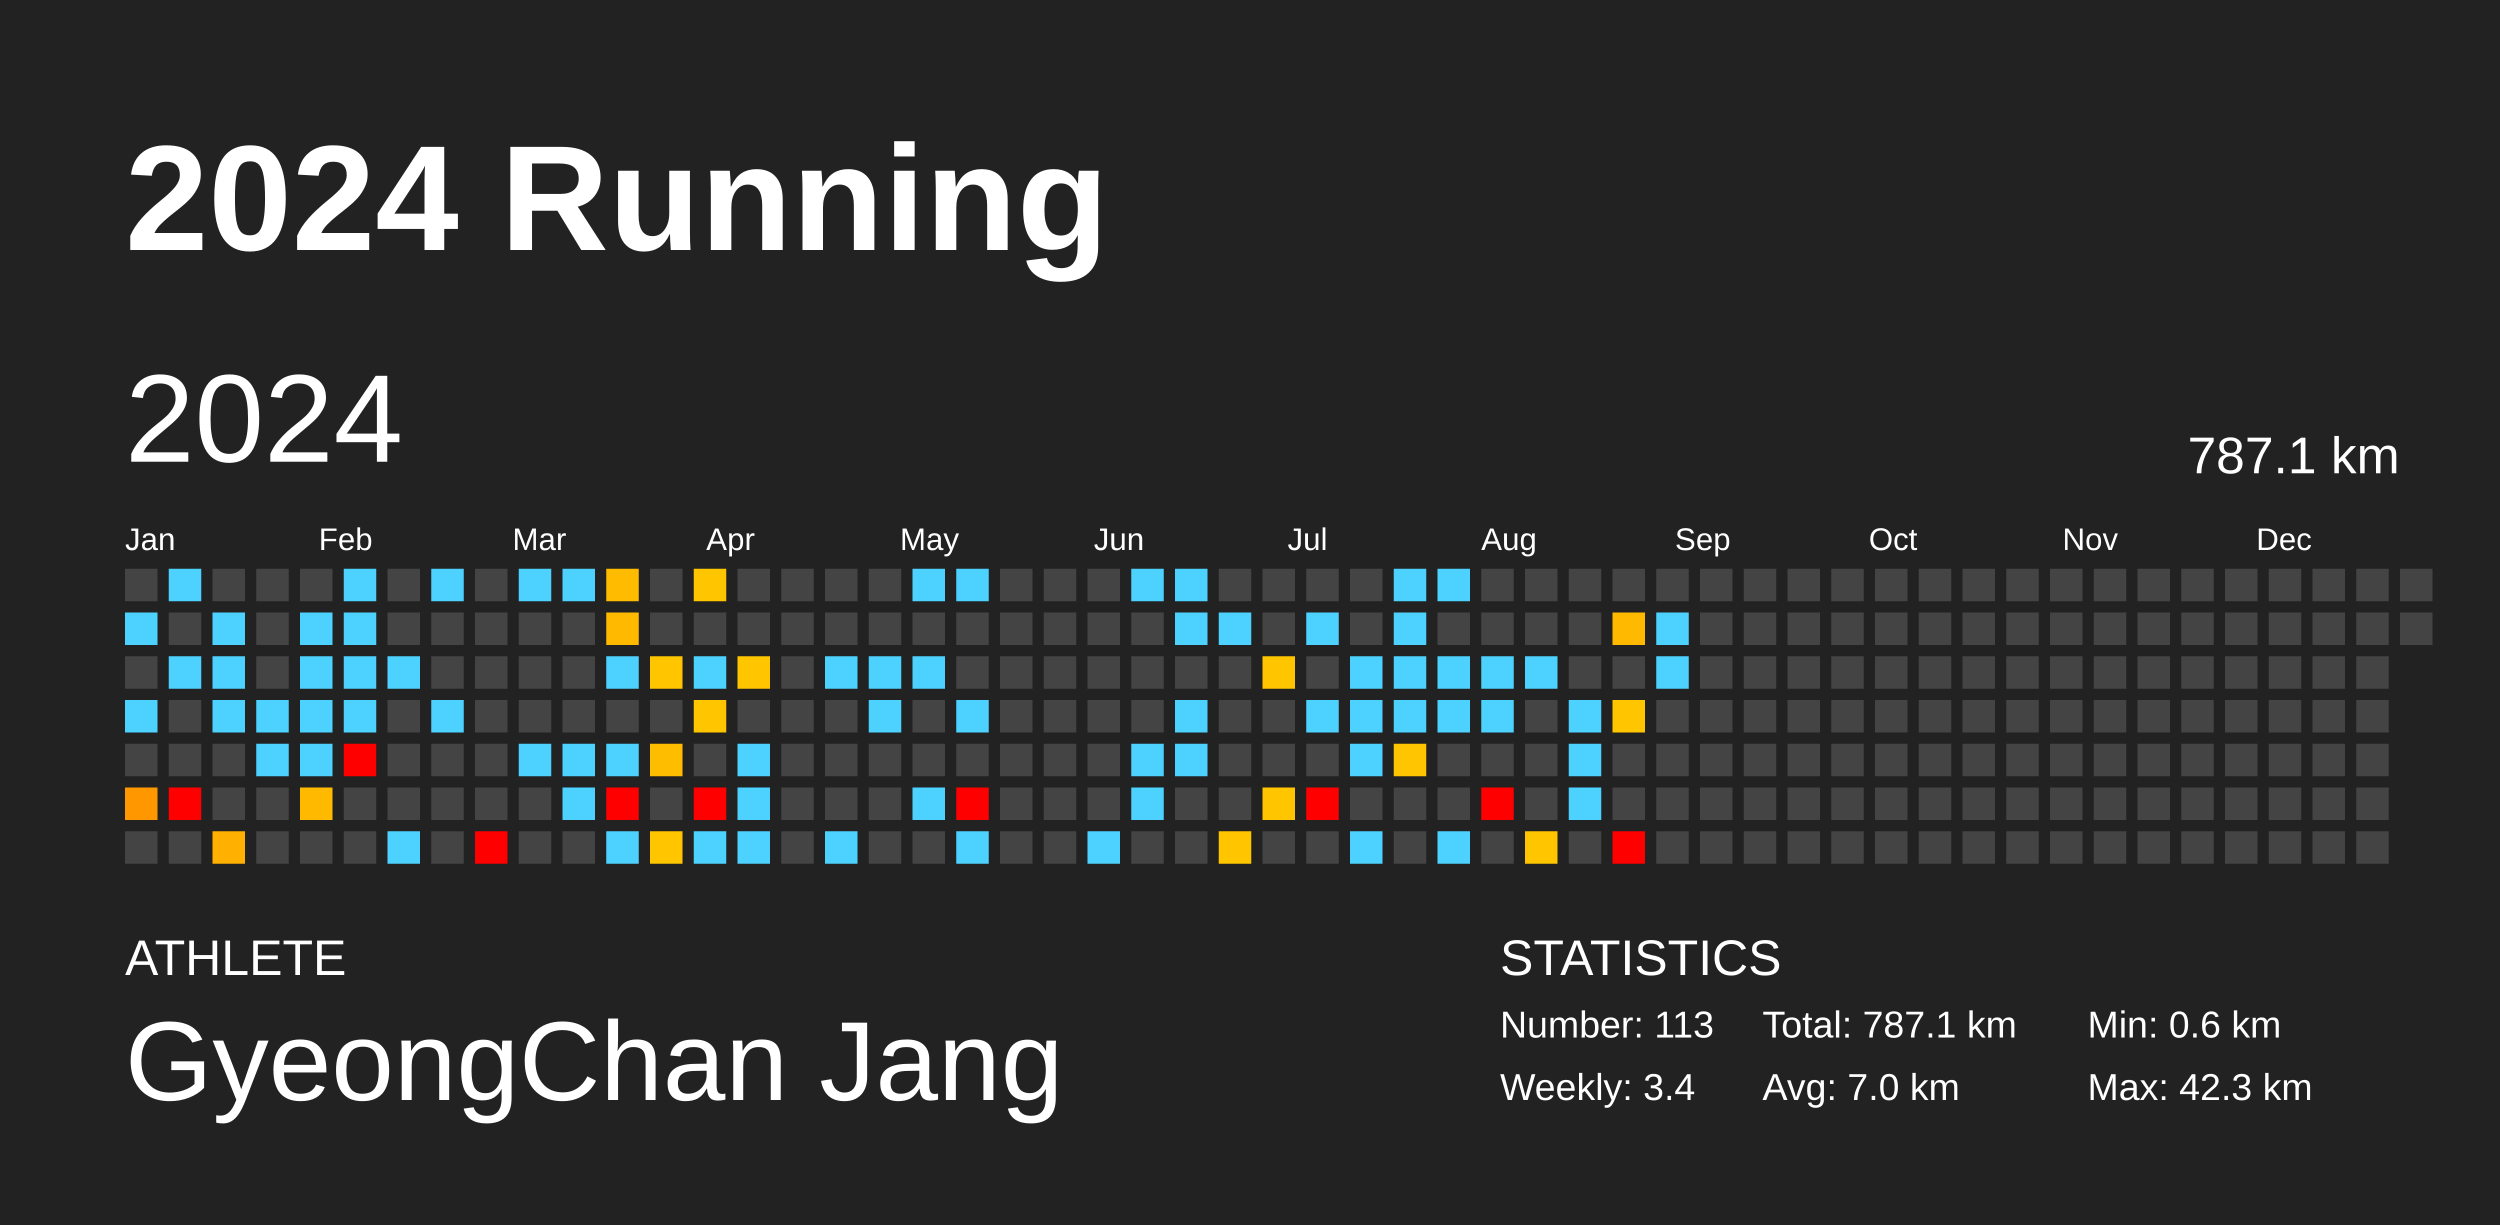
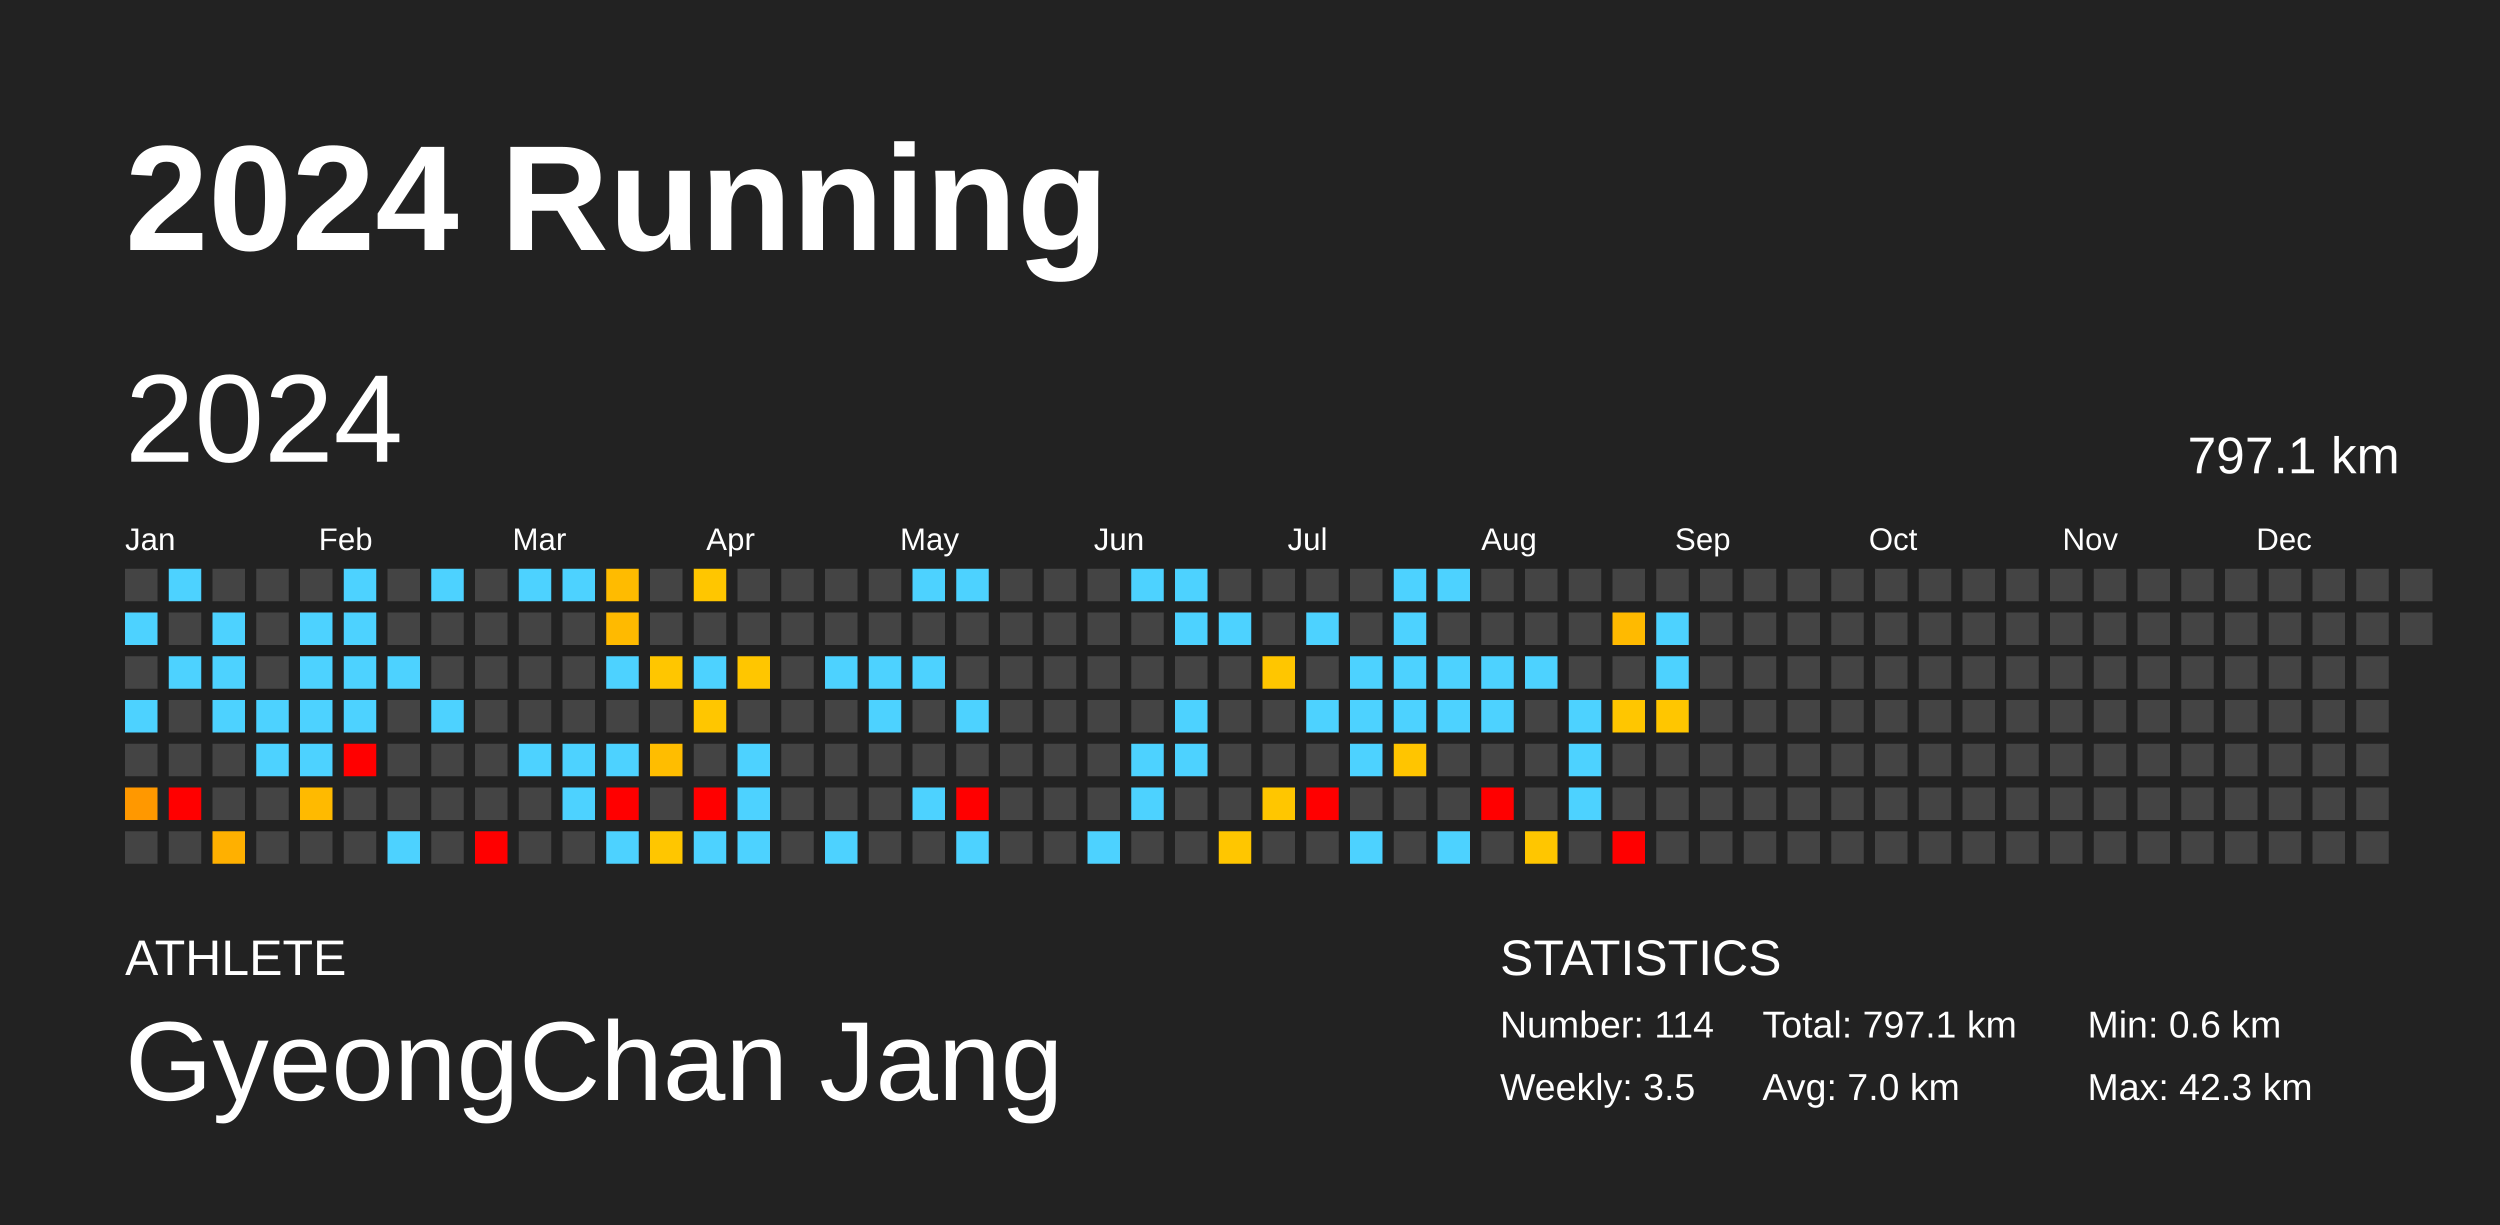
<svg xmlns="http://www.w3.org/2000/svg" baseProfile="full" height="98mm" version="1.1" viewBox="0,0,200,98" width="200mm">
  <defs />
  <rect fill="#222222" height="98" width="200" x="0" y="0" />
  <text fill="#FFFFFF" style="font-size:12px; font-family:Arial; font-weight:bold;" x="10" y="20">2024 Running</text>
  <text fill="#FFFFFF" style="font-size:4px; font-family:Arial" x="10" y="78">ATHLETE</text>
  <text fill="#FFFFFF" style="font-size:9px; font-family:Arial" x="10" y="88">GyeongChan Jang</text>
  <text fill="#FFFFFF" style="font-size:4px; font-family:Arial" x="120" y="78">STATISTICS</text>
-   <text fill="#FFFFFF" style="font-size:3px; font-family:Arial" x="120" y="83">Number: 113</text>
-   <text fill="#FFFFFF" style="font-size:3px; font-family:Arial" x="120" y="88">Weekly: 3.4</text>
-   <text fill="#FFFFFF" style="font-size:3px; font-family:Arial" x="141" y="83">Total: 787.1 km</text>
+   <text fill="#FFFFFF" style="font-size:3px; font-family:Arial" x="120" y="83">Number: 114</text>
+   <text fill="#FFFFFF" style="font-size:3px; font-family:Arial" x="120" y="88">Weekly: 3.5</text>
+   <text fill="#FFFFFF" style="font-size:3px; font-family:Arial" x="141" y="83">Total: 797.1 km</text>
  <text fill="#FFFFFF" style="font-size:3px; font-family:Arial" x="141" y="88">Avg: 7.0 km</text>
  <text fill="#FFFFFF" style="font-size:3px; font-family:Arial" x="167" y="83">Min: 0.6 km</text>
  <text fill="#FFFFFF" style="font-size:3px; font-family:Arial" x="167" y="88">Max: 42.3 km</text>
  <text dominant-baseline="hanging" fill="#FFFFFF" style="font-size:10.0px; font-family:Arial;" x="10" y="30">2024</text>
-   <text dominant-baseline="hanging" fill="#FFFFFF" style="font-size:4.125px; font-family:Arial;" x="175" y="35">787.1 km</text>
+   <text dominant-baseline="hanging" fill="#FFFFFF" style="font-size:4.125px; font-family:Arial;" x="175" y="35">797.1 km</text>
  <text fill="#FFFFFF" style="font-size:2.5px; font-family:Arial" x="10.0" y="44">Jan</text>
  <text fill="#FFFFFF" style="font-size:2.5px; font-family:Arial" x="25.5" y="44">Feb</text>
  <text fill="#FFFFFF" style="font-size:2.5px; font-family:Arial" x="41.0" y="44">Mar</text>
  <text fill="#FFFFFF" style="font-size:2.5px; font-family:Arial" x="56.5" y="44">Apr</text>
  <text fill="#FFFFFF" style="font-size:2.5px; font-family:Arial" x="72.0" y="44">May</text>
  <text fill="#FFFFFF" style="font-size:2.5px; font-family:Arial" x="87.5" y="44">Jun</text>
  <text fill="#FFFFFF" style="font-size:2.5px; font-family:Arial" x="103.0" y="44">Jul</text>
  <text fill="#FFFFFF" style="font-size:2.5px; font-family:Arial" x="118.5" y="44">Aug</text>
  <text fill="#FFFFFF" style="font-size:2.5px; font-family:Arial" x="134.0" y="44">Sep</text>
  <text fill="#FFFFFF" style="font-size:2.5px; font-family:Arial" x="149.5" y="44">Oct</text>
  <text fill="#FFFFFF" style="font-size:2.5px; font-family:Arial" x="165.0" y="44">Nov</text>
  <text fill="#FFFFFF" style="font-size:2.5px; font-family:Arial" x="180.5" y="44">Dec</text>
  <rect fill="#444444" height="2.6" width="2.6" x="10.0" y="45.5" />
  <rect fill="#4dd2ff" height="2.6" width="2.6" x="10.0" y="49.0" />
  <rect fill="#444444" height="2.6" width="2.6" x="10.0" y="52.5" />
  <rect fill="#4dd2ff" height="2.6" width="2.6" x="10.0" y="56.0" />
  <rect fill="#444444" height="2.6" width="2.6" x="10.0" y="59.5" />
  <rect fill="#ff9800" height="2.6" width="2.6" x="10.0" y="63.0" />
  <rect fill="#444444" height="2.6" width="2.6" x="10.0" y="66.5" />
  <rect fill="#4dd2ff" height="2.6" width="2.6" x="13.5" y="45.5" />
  <rect fill="#444444" height="2.6" width="2.6" x="13.5" y="49.0" />
  <rect fill="#4dd2ff" height="2.6" width="2.6" x="13.5" y="52.5" />
  <rect fill="#444444" height="2.6" width="2.6" x="13.5" y="56.0" />
  <rect fill="#444444" height="2.6" width="2.6" x="13.5" y="59.5" />
  <rect fill="red" height="2.6" width="2.6" x="13.5" y="63.0" />
  <rect fill="#444444" height="2.6" width="2.6" x="13.5" y="66.5" />
  <rect fill="#444444" height="2.6" width="2.6" x="17.0" y="45.5" />
  <rect fill="#4dd2ff" height="2.6" width="2.6" x="17.0" y="49.0" />
  <rect fill="#4dd2ff" height="2.6" width="2.6" x="17.0" y="52.5" />
  <rect fill="#4dd2ff" height="2.6" width="2.6" x="17.0" y="56.0" />
  <rect fill="#444444" height="2.6" width="2.6" x="17.0" y="59.5" />
  <rect fill="#444444" height="2.6" width="2.6" x="17.0" y="63.0" />
  <rect fill="#ffb000" height="2.6" width="2.6" x="17.0" y="66.5" />
  <rect fill="#444444" height="2.6" width="2.6" x="20.5" y="45.5" />
  <rect fill="#444444" height="2.6" width="2.6" x="20.5" y="49.0" />
  <rect fill="#444444" height="2.6" width="2.6" x="20.5" y="52.5" />
  <rect fill="#4dd2ff" height="2.6" width="2.6" x="20.5" y="56.0" />
  <rect fill="#4dd2ff" height="2.6" width="2.6" x="20.5" y="59.5" />
  <rect fill="#444444" height="2.6" width="2.6" x="20.5" y="63.0" />
  <rect fill="#444444" height="2.6" width="2.6" x="20.5" y="66.5" />
  <rect fill="#444444" height="2.6" width="2.6" x="24.0" y="45.5" />
  <rect fill="#4dd2ff" height="2.6" width="2.6" x="24.0" y="49.0" />
  <rect fill="#4dd2ff" height="2.6" width="2.6" x="24.0" y="52.5" />
  <rect fill="#4dd2ff" height="2.6" width="2.6" x="24.0" y="56.0" />
  <rect fill="#4dd2ff" height="2.6" width="2.6" x="24.0" y="59.5" />
  <rect fill="#ffba00" height="2.6" width="2.6" x="24.0" y="63.0" />
  <rect fill="#444444" height="2.6" width="2.6" x="24.0" y="66.5" />
  <rect fill="#4dd2ff" height="2.6" width="2.6" x="27.5" y="45.5" />
  <rect fill="#4dd2ff" height="2.6" width="2.6" x="27.5" y="49.0" />
  <rect fill="#4dd2ff" height="2.6" width="2.6" x="27.5" y="52.5" />
  <rect fill="#4dd2ff" height="2.6" width="2.6" x="27.5" y="56.0" />
  <rect fill="red" height="2.6" width="2.6" x="27.5" y="59.5" />
  <rect fill="#444444" height="2.6" width="2.6" x="27.5" y="63.0" />
  <rect fill="#444444" height="2.6" width="2.6" x="27.5" y="66.5" />
  <rect fill="#444444" height="2.6" width="2.6" x="31.0" y="45.5" />
  <rect fill="#444444" height="2.6" width="2.6" x="31.0" y="49.0" />
  <rect fill="#4dd2ff" height="2.6" width="2.6" x="31.0" y="52.5" />
  <rect fill="#444444" height="2.6" width="2.6" x="31.0" y="56.0" />
  <rect fill="#444444" height="2.6" width="2.6" x="31.0" y="59.5" />
  <rect fill="#444444" height="2.6" width="2.6" x="31.0" y="63.0" />
  <rect fill="#4dd2ff" height="2.6" width="2.6" x="31.0" y="66.5" />
  <rect fill="#4dd2ff" height="2.6" width="2.6" x="34.5" y="45.5" />
  <rect fill="#444444" height="2.6" width="2.6" x="34.5" y="49.0" />
  <rect fill="#444444" height="2.6" width="2.6" x="34.5" y="52.5" />
  <rect fill="#4dd2ff" height="2.6" width="2.6" x="34.5" y="56.0" />
  <rect fill="#444444" height="2.6" width="2.6" x="34.5" y="59.5" />
  <rect fill="#444444" height="2.6" width="2.6" x="34.5" y="63.0" />
  <rect fill="#444444" height="2.6" width="2.6" x="34.5" y="66.5" />
  <rect fill="#444444" height="2.6" width="2.6" x="38.0" y="45.5" />
  <rect fill="#444444" height="2.6" width="2.6" x="38.0" y="49.0" />
  <rect fill="#444444" height="2.6" width="2.6" x="38.0" y="52.5" />
  <rect fill="#444444" height="2.6" width="2.6" x="38.0" y="56.0" />
  <rect fill="#444444" height="2.6" width="2.6" x="38.0" y="59.5" />
  <rect fill="#444444" height="2.6" width="2.6" x="38.0" y="63.0" />
  <rect fill="red" height="2.6" width="2.6" x="38.0" y="66.5" />
  <rect fill="#4dd2ff" height="2.6" width="2.6" x="41.5" y="45.5" />
  <rect fill="#444444" height="2.6" width="2.6" x="41.5" y="49.0" />
  <rect fill="#444444" height="2.6" width="2.6" x="41.5" y="52.5" />
  <rect fill="#444444" height="2.6" width="2.6" x="41.5" y="56.0" />
  <rect fill="#4dd2ff" height="2.6" width="2.6" x="41.5" y="59.5" />
  <rect fill="#444444" height="2.6" width="2.6" x="41.5" y="63.0" />
  <rect fill="#444444" height="2.6" width="2.6" x="41.5" y="66.5" />
  <rect fill="#4dd2ff" height="2.6" width="2.6" x="45.0" y="45.5" />
  <rect fill="#444444" height="2.6" width="2.6" x="45.0" y="49.0" />
  <rect fill="#444444" height="2.6" width="2.6" x="45.0" y="52.5" />
  <rect fill="#444444" height="2.6" width="2.6" x="45.0" y="56.0" />
  <rect fill="#4dd2ff" height="2.6" width="2.6" x="45.0" y="59.5" />
  <rect fill="#4dd2ff" height="2.6" width="2.6" x="45.0" y="63.0" />
  <rect fill="#444444" height="2.6" width="2.6" x="45.0" y="66.5" />
  <rect fill="#ffbb00" height="2.6" width="2.6" x="48.5" y="45.5" />
  <rect fill="#ffba00" height="2.6" width="2.6" x="48.5" y="49.0" />
  <rect fill="#4dd2ff" height="2.6" width="2.6" x="48.5" y="52.5" />
  <rect fill="#444444" height="2.6" width="2.6" x="48.5" y="56.0" />
  <rect fill="#4dd2ff" height="2.6" width="2.6" x="48.5" y="59.5" />
  <rect fill="red" height="2.6" width="2.6" x="48.5" y="63.0" />
  <rect fill="#4dd2ff" height="2.6" width="2.6" x="48.5" y="66.5" />
  <rect fill="#444444" height="2.6" width="2.6" x="52.0" y="45.5" />
  <rect fill="#444444" height="2.6" width="2.6" x="52.0" y="49.0" />
  <rect fill="#ffc600" height="2.6" width="2.6" x="52.0" y="52.5" />
  <rect fill="#444444" height="2.6" width="2.6" x="52.0" y="56.0" />
  <rect fill="#ffbd00" height="2.6" width="2.6" x="52.0" y="59.5" />
  <rect fill="#444444" height="2.6" width="2.6" x="52.0" y="63.0" />
  <rect fill="#ffc600" height="2.6" width="2.6" x="52.0" y="66.5" />
  <rect fill="#ffc600" height="2.6" width="2.6" x="55.5" y="45.5" />
  <rect fill="#444444" height="2.6" width="2.6" x="55.5" y="49.0" />
  <rect fill="#4dd2ff" height="2.6" width="2.6" x="55.5" y="52.5" />
  <rect fill="#ffc600" height="2.6" width="2.6" x="55.5" y="56.0" />
  <rect fill="#444444" height="2.6" width="2.6" x="55.5" y="59.5" />
  <rect fill="red" height="2.6" width="2.6" x="55.5" y="63.0" />
  <rect fill="#4dd2ff" height="2.6" width="2.6" x="55.5" y="66.5" />
  <rect fill="#444444" height="2.6" width="2.6" x="59.0" y="45.5" />
  <rect fill="#444444" height="2.6" width="2.6" x="59.0" y="49.0" />
  <rect fill="#ffc600" height="2.6" width="2.6" x="59.0" y="52.5" />
  <rect fill="#444444" height="2.6" width="2.6" x="59.0" y="56.0" />
  <rect fill="#4dd2ff" height="2.6" width="2.6" x="59.0" y="59.5" />
  <rect fill="#4dd2ff" height="2.6" width="2.6" x="59.0" y="63.0" />
  <rect fill="#4dd2ff" height="2.6" width="2.6" x="59.0" y="66.5" />
  <rect fill="#444444" height="2.6" width="2.6" x="62.5" y="45.5" />
  <rect fill="#444444" height="2.6" width="2.6" x="62.5" y="49.0" />
  <rect fill="#444444" height="2.6" width="2.6" x="62.5" y="52.5" />
  <rect fill="#444444" height="2.6" width="2.6" x="62.5" y="56.0" />
  <rect fill="#444444" height="2.6" width="2.6" x="62.5" y="59.5" />
  <rect fill="#444444" height="2.6" width="2.6" x="62.5" y="63.0" />
  <rect fill="#444444" height="2.6" width="2.6" x="62.5" y="66.5" />
  <rect fill="#444444" height="2.6" width="2.6" x="66.0" y="45.5" />
  <rect fill="#444444" height="2.6" width="2.6" x="66.0" y="49.0" />
  <rect fill="#4dd2ff" height="2.6" width="2.6" x="66.0" y="52.5" />
  <rect fill="#444444" height="2.6" width="2.6" x="66.0" y="56.0" />
  <rect fill="#444444" height="2.6" width="2.6" x="66.0" y="59.5" />
  <rect fill="#444444" height="2.6" width="2.6" x="66.0" y="63.0" />
  <rect fill="#4dd2ff" height="2.6" width="2.6" x="66.0" y="66.5" />
  <rect fill="#444444" height="2.6" width="2.6" x="69.5" y="45.5" />
  <rect fill="#444444" height="2.6" width="2.6" x="69.5" y="49.0" />
  <rect fill="#4dd2ff" height="2.6" width="2.6" x="69.5" y="52.5" />
  <rect fill="#4dd2ff" height="2.6" width="2.6" x="69.5" y="56.0" />
  <rect fill="#444444" height="2.6" width="2.6" x="69.5" y="59.5" />
  <rect fill="#444444" height="2.6" width="2.6" x="69.5" y="63.0" />
  <rect fill="#444444" height="2.6" width="2.6" x="69.5" y="66.5" />
  <rect fill="#4dd2ff" height="2.6" width="2.6" x="73.0" y="45.5" />
  <rect fill="#444444" height="2.6" width="2.6" x="73.0" y="49.0" />
  <rect fill="#4dd2ff" height="2.6" width="2.6" x="73.0" y="52.5" />
  <rect fill="#444444" height="2.6" width="2.6" x="73.0" y="56.0" />
  <rect fill="#444444" height="2.6" width="2.6" x="73.0" y="59.5" />
  <rect fill="#4dd2ff" height="2.6" width="2.6" x="73.0" y="63.0" />
  <rect fill="#444444" height="2.6" width="2.6" x="73.0" y="66.5" />
  <rect fill="#4dd2ff" height="2.6" width="2.6" x="76.5" y="45.5" />
  <rect fill="#444444" height="2.6" width="2.6" x="76.5" y="49.0" />
  <rect fill="#444444" height="2.6" width="2.6" x="76.5" y="52.5" />
  <rect fill="#4dd2ff" height="2.6" width="2.6" x="76.5" y="56.0" />
  <rect fill="#444444" height="2.6" width="2.6" x="76.5" y="59.5" />
  <rect fill="red" height="2.6" width="2.6" x="76.5" y="63.0" />
  <rect fill="#4dd2ff" height="2.6" width="2.6" x="76.5" y="66.5" />
  <rect fill="#444444" height="2.6" width="2.6" x="80.0" y="45.5" />
  <rect fill="#444444" height="2.6" width="2.6" x="80.0" y="49.0" />
  <rect fill="#444444" height="2.6" width="2.6" x="80.0" y="52.5" />
  <rect fill="#444444" height="2.6" width="2.6" x="80.0" y="56.0" />
  <rect fill="#444444" height="2.6" width="2.6" x="80.0" y="59.5" />
  <rect fill="#444444" height="2.6" width="2.6" x="80.0" y="63.0" />
  <rect fill="#444444" height="2.6" width="2.6" x="80.0" y="66.5" />
  <rect fill="#444444" height="2.6" width="2.6" x="83.5" y="45.5" />
  <rect fill="#444444" height="2.6" width="2.6" x="83.5" y="49.0" />
  <rect fill="#444444" height="2.6" width="2.6" x="83.5" y="52.5" />
  <rect fill="#444444" height="2.6" width="2.6" x="83.5" y="56.0" />
  <rect fill="#444444" height="2.6" width="2.6" x="83.5" y="59.5" />
  <rect fill="#444444" height="2.6" width="2.6" x="83.5" y="63.0" />
  <rect fill="#444444" height="2.6" width="2.6" x="83.5" y="66.5" />
  <rect fill="#444444" height="2.6" width="2.6" x="87.0" y="45.5" />
  <rect fill="#444444" height="2.6" width="2.6" x="87.0" y="49.0" />
  <rect fill="#444444" height="2.6" width="2.6" x="87.0" y="52.5" />
  <rect fill="#444444" height="2.6" width="2.6" x="87.0" y="56.0" />
  <rect fill="#444444" height="2.6" width="2.6" x="87.0" y="59.5" />
  <rect fill="#444444" height="2.6" width="2.6" x="87.0" y="63.0" />
  <rect fill="#4dd2ff" height="2.6" width="2.6" x="87.0" y="66.5" />
  <rect fill="#4dd2ff" height="2.6" width="2.6" x="90.5" y="45.5" />
  <rect fill="#444444" height="2.6" width="2.6" x="90.5" y="49.0" />
  <rect fill="#444444" height="2.6" width="2.6" x="90.5" y="52.5" />
  <rect fill="#444444" height="2.6" width="2.6" x="90.5" y="56.0" />
  <rect fill="#4dd2ff" height="2.6" width="2.6" x="90.5" y="59.5" />
  <rect fill="#4dd2ff" height="2.6" width="2.6" x="90.5" y="63.0" />
  <rect fill="#444444" height="2.6" width="2.6" x="90.5" y="66.5" />
  <rect fill="#4dd2ff" height="2.6" width="2.6" x="94.0" y="45.5" />
  <rect fill="#4dd2ff" height="2.6" width="2.6" x="94.0" y="49.0" />
  <rect fill="#444444" height="2.6" width="2.6" x="94.0" y="52.5" />
  <rect fill="#4dd2ff" height="2.6" width="2.6" x="94.0" y="56.0" />
  <rect fill="#4dd2ff" height="2.6" width="2.6" x="94.0" y="59.5" />
  <rect fill="#444444" height="2.6" width="2.6" x="94.0" y="63.0" />
  <rect fill="#444444" height="2.6" width="2.6" x="94.0" y="66.5" />
  <rect fill="#444444" height="2.6" width="2.6" x="97.5" y="45.5" />
  <rect fill="#4dd2ff" height="2.6" width="2.6" x="97.5" y="49.0" />
  <rect fill="#444444" height="2.6" width="2.6" x="97.5" y="52.5" />
  <rect fill="#444444" height="2.6" width="2.6" x="97.5" y="56.0" />
  <rect fill="#444444" height="2.6" width="2.6" x="97.5" y="59.5" />
  <rect fill="#444444" height="2.6" width="2.6" x="97.5" y="63.0" />
  <rect fill="#ffc600" height="2.6" width="2.6" x="97.5" y="66.5" />
  <rect fill="#444444" height="2.6" width="2.6" x="101.0" y="45.5" />
  <rect fill="#444444" height="2.6" width="2.6" x="101.0" y="49.0" />
  <rect fill="#ffc600" height="2.6" width="2.6" x="101.0" y="52.5" />
  <rect fill="#444444" height="2.6" width="2.6" x="101.0" y="56.0" />
  <rect fill="#444444" height="2.6" width="2.6" x="101.0" y="59.5" />
  <rect fill="#ffc600" height="2.6" width="2.6" x="101.0" y="63.0" />
  <rect fill="#444444" height="2.6" width="2.6" x="101.0" y="66.5" />
  <rect fill="#444444" height="2.6" width="2.6" x="104.5" y="45.5" />
  <rect fill="#4dd2ff" height="2.6" width="2.6" x="104.5" y="49.0" />
  <rect fill="#444444" height="2.6" width="2.6" x="104.5" y="52.5" />
  <rect fill="#4dd2ff" height="2.6" width="2.6" x="104.5" y="56.0" />
  <rect fill="#444444" height="2.6" width="2.6" x="104.5" y="59.5" />
  <rect fill="red" height="2.6" width="2.6" x="104.5" y="63.0" />
  <rect fill="#444444" height="2.6" width="2.6" x="104.5" y="66.5" />
  <rect fill="#444444" height="2.6" width="2.6" x="108.0" y="45.5" />
  <rect fill="#444444" height="2.6" width="2.6" x="108.0" y="49.0" />
  <rect fill="#4dd2ff" height="2.6" width="2.6" x="108.0" y="52.5" />
  <rect fill="#4dd2ff" height="2.6" width="2.6" x="108.0" y="56.0" />
  <rect fill="#4dd2ff" height="2.6" width="2.6" x="108.0" y="59.5" />
  <rect fill="#444444" height="2.6" width="2.6" x="108.0" y="63.0" />
  <rect fill="#4dd2ff" height="2.6" width="2.6" x="108.0" y="66.5" />
  <rect fill="#4dd2ff" height="2.6" width="2.6" x="111.5" y="45.5" />
  <rect fill="#4dd2ff" height="2.6" width="2.6" x="111.5" y="49.0" />
  <rect fill="#4dd2ff" height="2.6" width="2.6" x="111.5" y="52.5" />
  <rect fill="#4dd2ff" height="2.6" width="2.6" x="111.5" y="56.0" />
  <rect fill="#ffc500" height="2.6" width="2.6" x="111.5" y="59.5" />
  <rect fill="#444444" height="2.6" width="2.6" x="111.5" y="63.0" />
  <rect fill="#444444" height="2.6" width="2.6" x="111.5" y="66.5" />
  <rect fill="#4dd2ff" height="2.6" width="2.6" x="115.0" y="45.5" />
  <rect fill="#444444" height="2.6" width="2.6" x="115.0" y="49.0" />
  <rect fill="#4dd2ff" height="2.6" width="2.6" x="115.0" y="52.5" />
  <rect fill="#4dd2ff" height="2.6" width="2.6" x="115.0" y="56.0" />
  <rect fill="#444444" height="2.6" width="2.6" x="115.0" y="59.5" />
  <rect fill="#444444" height="2.6" width="2.6" x="115.0" y="63.0" />
  <rect fill="#4dd2ff" height="2.6" width="2.6" x="115.0" y="66.5" />
  <rect fill="#444444" height="2.6" width="2.6" x="118.5" y="45.5" />
  <rect fill="#444444" height="2.6" width="2.6" x="118.5" y="49.0" />
  <rect fill="#4dd2ff" height="2.6" width="2.6" x="118.5" y="52.5" />
  <rect fill="#4dd2ff" height="2.6" width="2.6" x="118.5" y="56.0" />
  <rect fill="#444444" height="2.6" width="2.6" x="118.5" y="59.5" />
  <rect fill="red" height="2.6" width="2.6" x="118.5" y="63.0" />
  <rect fill="#444444" height="2.6" width="2.6" x="118.5" y="66.5" />
  <rect fill="#444444" height="2.6" width="2.6" x="122.0" y="45.5" />
  <rect fill="#444444" height="2.6" width="2.6" x="122.0" y="49.0" />
  <rect fill="#4dd2ff" height="2.6" width="2.6" x="122.0" y="52.5" />
  <rect fill="#444444" height="2.6" width="2.6" x="122.0" y="56.0" />
  <rect fill="#444444" height="2.6" width="2.6" x="122.0" y="59.5" />
  <rect fill="#444444" height="2.6" width="2.6" x="122.0" y="63.0" />
  <rect fill="#ffc600" height="2.6" width="2.6" x="122.0" y="66.5" />
  <rect fill="#444444" height="2.6" width="2.6" x="125.5" y="45.5" />
  <rect fill="#444444" height="2.6" width="2.6" x="125.5" y="49.0" />
  <rect fill="#444444" height="2.6" width="2.6" x="125.5" y="52.5" />
  <rect fill="#4dd2ff" height="2.6" width="2.6" x="125.5" y="56.0" />
  <rect fill="#4dd2ff" height="2.6" width="2.6" x="125.5" y="59.5" />
  <rect fill="#4dd2ff" height="2.6" width="2.6" x="125.5" y="63.0" />
  <rect fill="#444444" height="2.6" width="2.6" x="125.5" y="66.5" />
  <rect fill="#444444" height="2.6" width="2.6" x="129.0" y="45.5" />
  <rect fill="#ffba00" height="2.6" width="2.6" x="129.0" y="49.0" />
  <rect fill="#444444" height="2.6" width="2.6" x="129.0" y="52.5" />
  <rect fill="#ffc600" height="2.6" width="2.6" x="129.0" y="56.0" />
  <rect fill="#444444" height="2.6" width="2.6" x="129.0" y="59.5" />
  <rect fill="#444444" height="2.6" width="2.6" x="129.0" y="63.0" />
  <rect fill="red" height="2.6" width="2.6" x="129.0" y="66.5" />
  <rect fill="#444444" height="2.6" width="2.6" x="132.5" y="45.5" />
  <rect fill="#4dd2ff" height="2.6" width="2.6" x="132.5" y="49.0" />
  <rect fill="#4dd2ff" height="2.6" width="2.6" x="132.5" y="52.5" />
-   <rect fill="#444444" height="2.6" width="2.6" x="132.5" y="56.0" />
+   <rect fill="#ffc600" height="2.6" width="2.6" x="132.5" y="56.0" />
  <rect fill="#444444" height="2.6" width="2.6" x="132.5" y="59.5" />
  <rect fill="#444444" height="2.6" width="2.6" x="132.5" y="63.0" />
  <rect fill="#444444" height="2.6" width="2.6" x="132.5" y="66.5" />
  <rect fill="#444444" height="2.6" width="2.6" x="136.0" y="45.5" />
  <rect fill="#444444" height="2.6" width="2.6" x="136.0" y="49.0" />
  <rect fill="#444444" height="2.6" width="2.6" x="136.0" y="52.5" />
  <rect fill="#444444" height="2.6" width="2.6" x="136.0" y="56.0" />
  <rect fill="#444444" height="2.6" width="2.6" x="136.0" y="59.5" />
  <rect fill="#444444" height="2.6" width="2.6" x="136.0" y="63.0" />
  <rect fill="#444444" height="2.6" width="2.6" x="136.0" y="66.5" />
  <rect fill="#444444" height="2.6" width="2.6" x="139.5" y="45.5" />
  <rect fill="#444444" height="2.6" width="2.6" x="139.5" y="49.0" />
  <rect fill="#444444" height="2.6" width="2.6" x="139.5" y="52.5" />
  <rect fill="#444444" height="2.6" width="2.6" x="139.5" y="56.0" />
  <rect fill="#444444" height="2.6" width="2.6" x="139.5" y="59.5" />
  <rect fill="#444444" height="2.6" width="2.6" x="139.5" y="63.0" />
  <rect fill="#444444" height="2.6" width="2.6" x="139.5" y="66.5" />
  <rect fill="#444444" height="2.6" width="2.6" x="143.0" y="45.5" />
  <rect fill="#444444" height="2.6" width="2.6" x="143.0" y="49.0" />
  <rect fill="#444444" height="2.6" width="2.6" x="143.0" y="52.5" />
  <rect fill="#444444" height="2.6" width="2.6" x="143.0" y="56.0" />
  <rect fill="#444444" height="2.6" width="2.6" x="143.0" y="59.5" />
  <rect fill="#444444" height="2.6" width="2.6" x="143.0" y="63.0" />
  <rect fill="#444444" height="2.6" width="2.6" x="143.0" y="66.5" />
  <rect fill="#444444" height="2.6" width="2.6" x="146.5" y="45.5" />
  <rect fill="#444444" height="2.6" width="2.6" x="146.5" y="49.0" />
  <rect fill="#444444" height="2.6" width="2.6" x="146.5" y="52.5" />
  <rect fill="#444444" height="2.6" width="2.6" x="146.5" y="56.0" />
  <rect fill="#444444" height="2.6" width="2.6" x="146.5" y="59.5" />
  <rect fill="#444444" height="2.6" width="2.6" x="146.5" y="63.0" />
  <rect fill="#444444" height="2.6" width="2.6" x="146.5" y="66.5" />
  <rect fill="#444444" height="2.6" width="2.6" x="150.0" y="45.5" />
  <rect fill="#444444" height="2.6" width="2.6" x="150.0" y="49.0" />
  <rect fill="#444444" height="2.6" width="2.6" x="150.0" y="52.5" />
  <rect fill="#444444" height="2.6" width="2.6" x="150.0" y="56.0" />
  <rect fill="#444444" height="2.6" width="2.6" x="150.0" y="59.5" />
  <rect fill="#444444" height="2.6" width="2.6" x="150.0" y="63.0" />
  <rect fill="#444444" height="2.6" width="2.6" x="150.0" y="66.5" />
  <rect fill="#444444" height="2.6" width="2.6" x="153.5" y="45.5" />
  <rect fill="#444444" height="2.6" width="2.6" x="153.5" y="49.0" />
  <rect fill="#444444" height="2.6" width="2.6" x="153.5" y="52.5" />
  <rect fill="#444444" height="2.6" width="2.6" x="153.5" y="56.0" />
  <rect fill="#444444" height="2.6" width="2.6" x="153.5" y="59.5" />
  <rect fill="#444444" height="2.6" width="2.6" x="153.5" y="63.0" />
  <rect fill="#444444" height="2.6" width="2.6" x="153.5" y="66.5" />
  <rect fill="#444444" height="2.6" width="2.6" x="157.0" y="45.5" />
  <rect fill="#444444" height="2.6" width="2.6" x="157.0" y="49.0" />
  <rect fill="#444444" height="2.6" width="2.6" x="157.0" y="52.5" />
  <rect fill="#444444" height="2.6" width="2.6" x="157.0" y="56.0" />
  <rect fill="#444444" height="2.6" width="2.6" x="157.0" y="59.5" />
  <rect fill="#444444" height="2.6" width="2.6" x="157.0" y="63.0" />
  <rect fill="#444444" height="2.6" width="2.6" x="157.0" y="66.5" />
  <rect fill="#444444" height="2.6" width="2.6" x="160.5" y="45.5" />
  <rect fill="#444444" height="2.6" width="2.6" x="160.5" y="49.0" />
  <rect fill="#444444" height="2.6" width="2.6" x="160.5" y="52.5" />
  <rect fill="#444444" height="2.6" width="2.6" x="160.5" y="56.0" />
  <rect fill="#444444" height="2.6" width="2.6" x="160.5" y="59.5" />
  <rect fill="#444444" height="2.6" width="2.6" x="160.5" y="63.0" />
  <rect fill="#444444" height="2.6" width="2.6" x="160.5" y="66.5" />
  <rect fill="#444444" height="2.6" width="2.6" x="164.0" y="45.5" />
  <rect fill="#444444" height="2.6" width="2.6" x="164.0" y="49.0" />
  <rect fill="#444444" height="2.6" width="2.6" x="164.0" y="52.5" />
  <rect fill="#444444" height="2.6" width="2.6" x="164.0" y="56.0" />
  <rect fill="#444444" height="2.6" width="2.6" x="164.0" y="59.5" />
  <rect fill="#444444" height="2.6" width="2.6" x="164.0" y="63.0" />
  <rect fill="#444444" height="2.6" width="2.6" x="164.0" y="66.5" />
  <rect fill="#444444" height="2.6" width="2.6" x="167.5" y="45.5" />
  <rect fill="#444444" height="2.6" width="2.6" x="167.5" y="49.0" />
  <rect fill="#444444" height="2.6" width="2.6" x="167.5" y="52.5" />
  <rect fill="#444444" height="2.6" width="2.6" x="167.5" y="56.0" />
  <rect fill="#444444" height="2.6" width="2.6" x="167.5" y="59.5" />
  <rect fill="#444444" height="2.6" width="2.6" x="167.5" y="63.0" />
  <rect fill="#444444" height="2.6" width="2.6" x="167.5" y="66.5" />
  <rect fill="#444444" height="2.6" width="2.6" x="171.0" y="45.5" />
  <rect fill="#444444" height="2.6" width="2.6" x="171.0" y="49.0" />
  <rect fill="#444444" height="2.6" width="2.6" x="171.0" y="52.5" />
  <rect fill="#444444" height="2.6" width="2.6" x="171.0" y="56.0" />
  <rect fill="#444444" height="2.6" width="2.6" x="171.0" y="59.5" />
  <rect fill="#444444" height="2.6" width="2.6" x="171.0" y="63.0" />
  <rect fill="#444444" height="2.6" width="2.6" x="171.0" y="66.5" />
  <rect fill="#444444" height="2.6" width="2.6" x="174.5" y="45.5" />
  <rect fill="#444444" height="2.6" width="2.6" x="174.5" y="49.0" />
  <rect fill="#444444" height="2.6" width="2.6" x="174.5" y="52.5" />
  <rect fill="#444444" height="2.6" width="2.6" x="174.5" y="56.0" />
  <rect fill="#444444" height="2.6" width="2.6" x="174.5" y="59.5" />
  <rect fill="#444444" height="2.6" width="2.6" x="174.5" y="63.0" />
  <rect fill="#444444" height="2.6" width="2.6" x="174.5" y="66.5" />
  <rect fill="#444444" height="2.6" width="2.6" x="178.0" y="45.5" />
  <rect fill="#444444" height="2.6" width="2.6" x="178.0" y="49.0" />
  <rect fill="#444444" height="2.6" width="2.6" x="178.0" y="52.5" />
  <rect fill="#444444" height="2.6" width="2.6" x="178.0" y="56.0" />
  <rect fill="#444444" height="2.6" width="2.6" x="178.0" y="59.5" />
  <rect fill="#444444" height="2.6" width="2.6" x="178.0" y="63.0" />
  <rect fill="#444444" height="2.6" width="2.6" x="178.0" y="66.5" />
  <rect fill="#444444" height="2.6" width="2.6" x="181.5" y="45.5" />
  <rect fill="#444444" height="2.6" width="2.6" x="181.5" y="49.0" />
  <rect fill="#444444" height="2.6" width="2.6" x="181.5" y="52.5" />
  <rect fill="#444444" height="2.6" width="2.6" x="181.5" y="56.0" />
  <rect fill="#444444" height="2.6" width="2.6" x="181.5" y="59.5" />
  <rect fill="#444444" height="2.6" width="2.6" x="181.5" y="63.0" />
  <rect fill="#444444" height="2.6" width="2.6" x="181.5" y="66.5" />
  <rect fill="#444444" height="2.6" width="2.6" x="185.0" y="45.5" />
  <rect fill="#444444" height="2.6" width="2.6" x="185.0" y="49.0" />
  <rect fill="#444444" height="2.6" width="2.6" x="185.0" y="52.5" />
  <rect fill="#444444" height="2.6" width="2.6" x="185.0" y="56.0" />
  <rect fill="#444444" height="2.6" width="2.6" x="185.0" y="59.5" />
  <rect fill="#444444" height="2.6" width="2.6" x="185.0" y="63.0" />
  <rect fill="#444444" height="2.6" width="2.6" x="185.0" y="66.5" />
  <rect fill="#444444" height="2.6" width="2.6" x="188.5" y="45.5" />
  <rect fill="#444444" height="2.6" width="2.6" x="188.5" y="49.0" />
  <rect fill="#444444" height="2.6" width="2.6" x="188.5" y="52.5" />
  <rect fill="#444444" height="2.6" width="2.6" x="188.5" y="56.0" />
  <rect fill="#444444" height="2.6" width="2.6" x="188.5" y="59.5" />
  <rect fill="#444444" height="2.6" width="2.6" x="188.5" y="63.0" />
  <rect fill="#444444" height="2.6" width="2.6" x="188.5" y="66.5" />
  <rect fill="#444444" height="2.6" width="2.6" x="192.0" y="45.5" />
  <rect fill="#444444" height="2.6" width="2.6" x="192.0" y="49.0" />
</svg>
